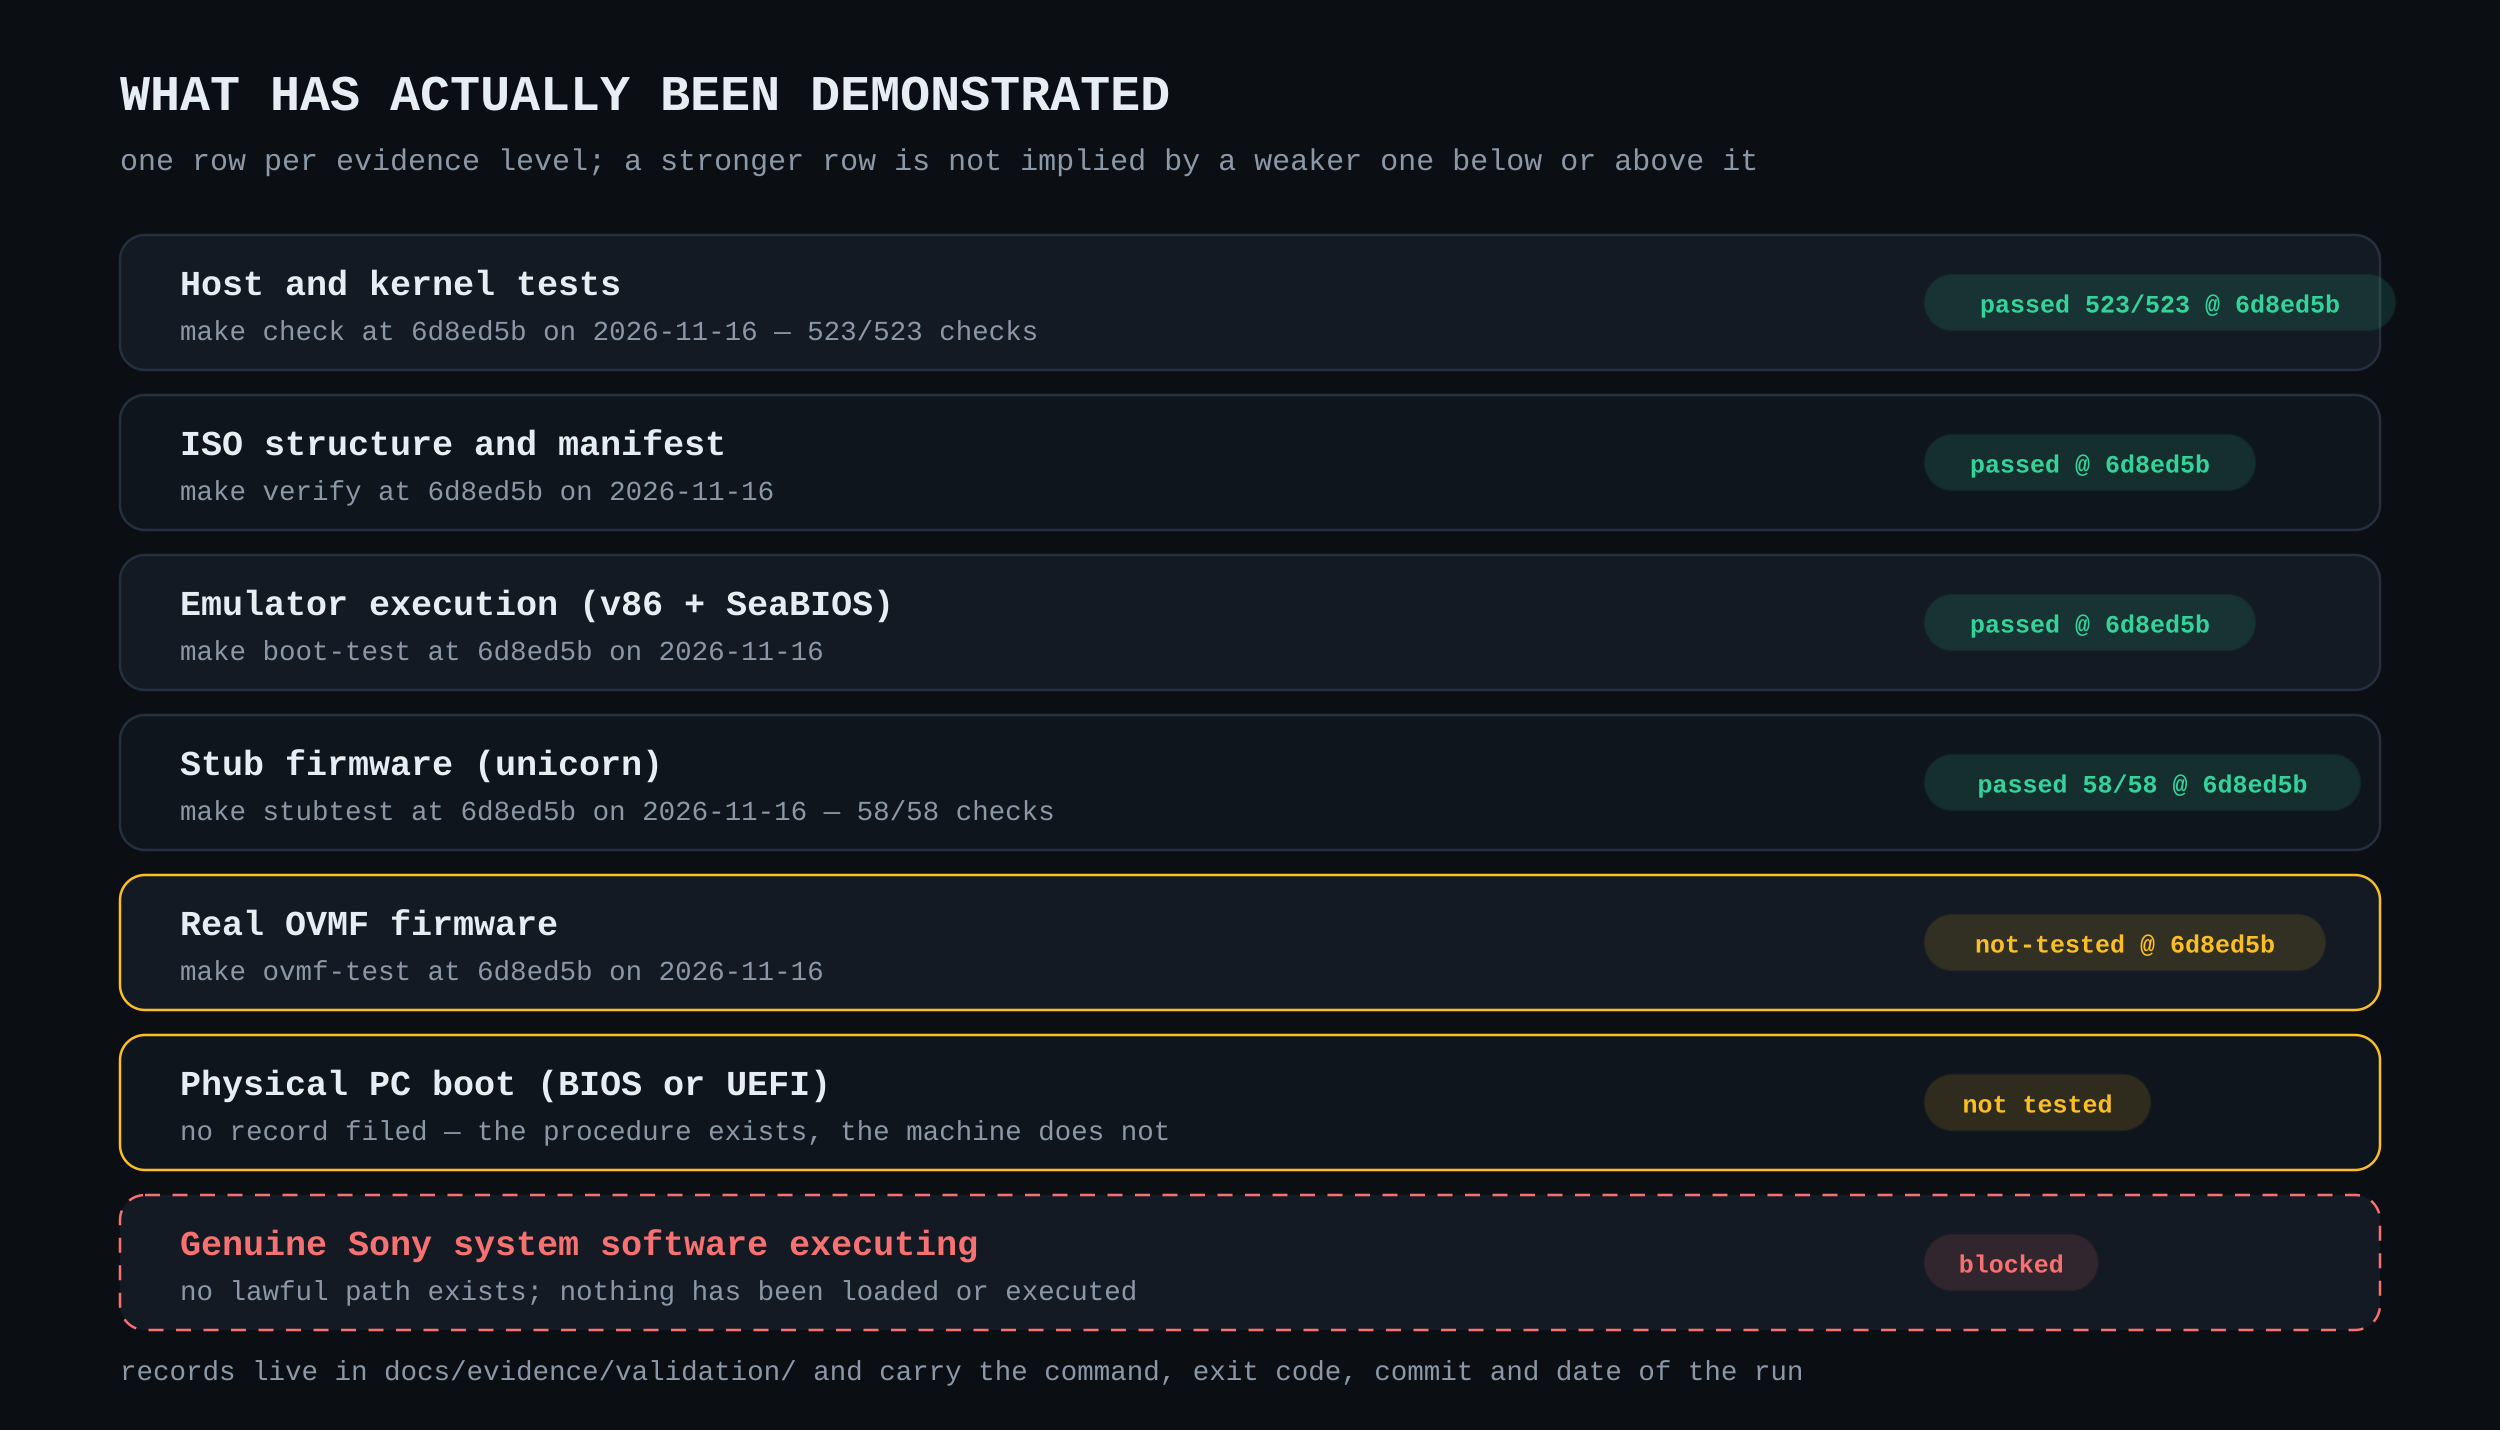
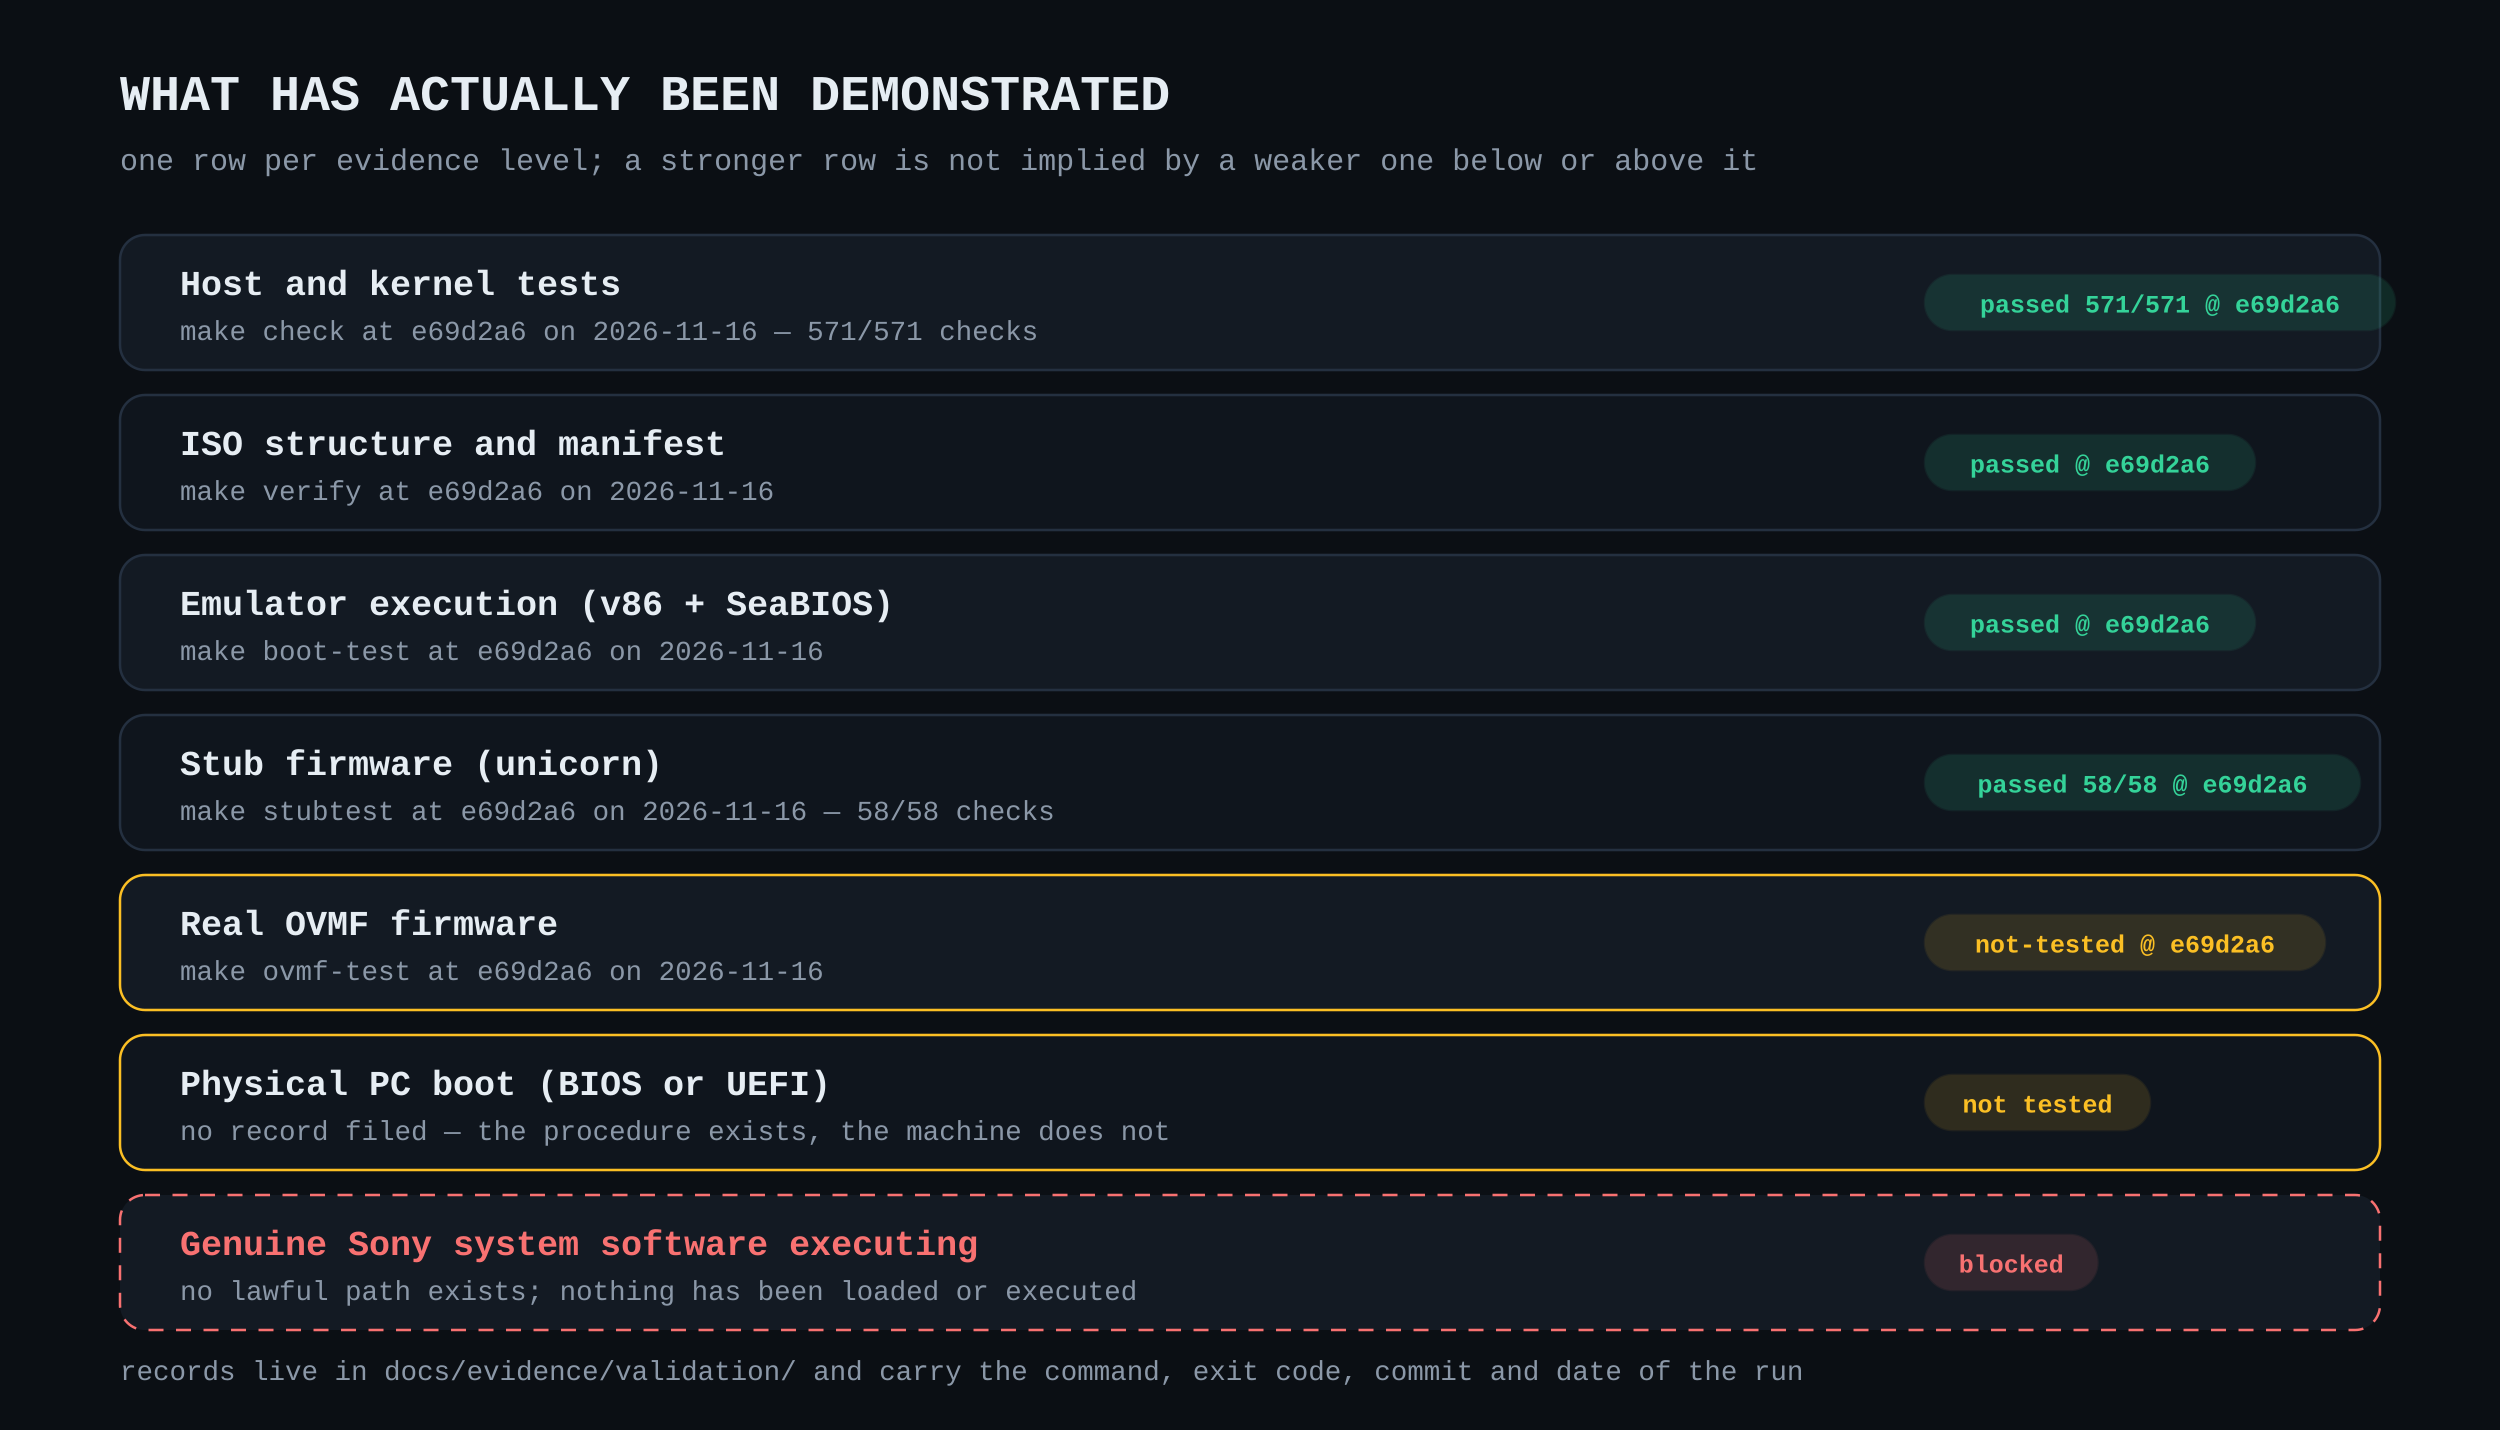
<svg xmlns="http://www.w3.org/2000/svg" width="1000" height="572" viewBox="0 0 1000 572" role="img" aria-labelledby="t d">
  <rect width="1000" height="572" fill="#0b0f14" />
  <text x="48" y="44" font-family="'JetBrains Mono','SFMono-Regular',Consolas,'Liberation Mono',Menlo,monospace" font-size="20" fill="#e6edf3" font-weight="bold" text-anchor="start">WHAT HAS ACTUALLY BEEN DEMONSTRATED</text>
  <text x="48" y="68" font-family="'JetBrains Mono','SFMono-Regular',Consolas,'Liberation Mono',Menlo,monospace" font-size="12" fill="#8b98a8" font-weight="normal" text-anchor="start">one row per evidence level; a stronger row is not implied by a weaker one below or above it</text>
  <rect x="48" y="94" width="904" height="54" rx="10" fill="#131a23" stroke="#243040" />
  <text x="72" y="118" font-family="'JetBrains Mono','SFMono-Regular',Consolas,'Liberation Mono',Menlo,monospace" font-size="14" fill="#e6edf3" font-weight="bold" text-anchor="start">Host and kernel tests</text>
-   <text x="72" y="136" font-family="'JetBrains Mono','SFMono-Regular',Consolas,'Liberation Mono',Menlo,monospace" font-size="11" fill="#8b98a8" font-weight="normal" text-anchor="start">make check at 6d8ed5b on 2026-11-16 — 523/523 checks</text>
+   <text x="72" y="136" font-family="'JetBrains Mono','SFMono-Regular',Consolas,'Liberation Mono',Menlo,monospace" font-size="11" fill="#8b98a8" font-weight="normal" text-anchor="start">make check at e69d2a6 on 2026-11-16 — 571/571 checks</text>
  <rect x="770" y="110" width="188" height="22" rx="11" fill="#34d399" opacity="0.14" stroke="#34d399" stroke-opacity="0.55" />
-   <text x="864.0" y="125" font-family="'JetBrains Mono','SFMono-Regular',Consolas,'Liberation Mono',Menlo,monospace" font-size="10" fill="#34d399" font-weight="bold" text-anchor="middle">passed 523/523 @ 6d8ed5b</text>
+   <text x="864.0" y="125" font-family="'JetBrains Mono','SFMono-Regular',Consolas,'Liberation Mono',Menlo,monospace" font-size="10" fill="#34d399" font-weight="bold" text-anchor="middle">passed 571/571 @ e69d2a6</text>
  <rect x="48" y="158" width="904" height="54" rx="10" fill="#0f151d" stroke="#243040" />
  <text x="72" y="182" font-family="'JetBrains Mono','SFMono-Regular',Consolas,'Liberation Mono',Menlo,monospace" font-size="14" fill="#e6edf3" font-weight="bold" text-anchor="start">ISO structure and manifest</text>
-   <text x="72" y="200" font-family="'JetBrains Mono','SFMono-Regular',Consolas,'Liberation Mono',Menlo,monospace" font-size="11" fill="#8b98a8" font-weight="normal" text-anchor="start">make verify at 6d8ed5b on 2026-11-16</text>
+   <text x="72" y="200" font-family="'JetBrains Mono','SFMono-Regular',Consolas,'Liberation Mono',Menlo,monospace" font-size="11" fill="#8b98a8" font-weight="normal" text-anchor="start">make verify at e69d2a6 on 2026-11-16</text>
  <rect x="770" y="174" width="132" height="22" rx="11" fill="#34d399" opacity="0.14" stroke="#34d399" stroke-opacity="0.55" />
-   <text x="836.0" y="189" font-family="'JetBrains Mono','SFMono-Regular',Consolas,'Liberation Mono',Menlo,monospace" font-size="10" fill="#34d399" font-weight="bold" text-anchor="middle">passed @ 6d8ed5b</text>
+   <text x="836.0" y="189" font-family="'JetBrains Mono','SFMono-Regular',Consolas,'Liberation Mono',Menlo,monospace" font-size="10" fill="#34d399" font-weight="bold" text-anchor="middle">passed @ e69d2a6</text>
  <rect x="48" y="222" width="904" height="54" rx="10" fill="#131a23" stroke="#243040" />
  <text x="72" y="246" font-family="'JetBrains Mono','SFMono-Regular',Consolas,'Liberation Mono',Menlo,monospace" font-size="14" fill="#e6edf3" font-weight="bold" text-anchor="start">Emulator execution (v86 + SeaBIOS)</text>
-   <text x="72" y="264" font-family="'JetBrains Mono','SFMono-Regular',Consolas,'Liberation Mono',Menlo,monospace" font-size="11" fill="#8b98a8" font-weight="normal" text-anchor="start">make boot-test at 6d8ed5b on 2026-11-16</text>
+   <text x="72" y="264" font-family="'JetBrains Mono','SFMono-Regular',Consolas,'Liberation Mono',Menlo,monospace" font-size="11" fill="#8b98a8" font-weight="normal" text-anchor="start">make boot-test at e69d2a6 on 2026-11-16</text>
  <rect x="770" y="238" width="132" height="22" rx="11" fill="#34d399" opacity="0.14" stroke="#34d399" stroke-opacity="0.55" />
-   <text x="836.0" y="253" font-family="'JetBrains Mono','SFMono-Regular',Consolas,'Liberation Mono',Menlo,monospace" font-size="10" fill="#34d399" font-weight="bold" text-anchor="middle">passed @ 6d8ed5b</text>
+   <text x="836.0" y="253" font-family="'JetBrains Mono','SFMono-Regular',Consolas,'Liberation Mono',Menlo,monospace" font-size="10" fill="#34d399" font-weight="bold" text-anchor="middle">passed @ e69d2a6</text>
  <rect x="48" y="286" width="904" height="54" rx="10" fill="#0f151d" stroke="#243040" />
  <text x="72" y="310" font-family="'JetBrains Mono','SFMono-Regular',Consolas,'Liberation Mono',Menlo,monospace" font-size="14" fill="#e6edf3" font-weight="bold" text-anchor="start">Stub firmware (unicorn)</text>
-   <text x="72" y="328" font-family="'JetBrains Mono','SFMono-Regular',Consolas,'Liberation Mono',Menlo,monospace" font-size="11" fill="#8b98a8" font-weight="normal" text-anchor="start">make stubtest at 6d8ed5b on 2026-11-16 — 58/58 checks</text>
+   <text x="72" y="328" font-family="'JetBrains Mono','SFMono-Regular',Consolas,'Liberation Mono',Menlo,monospace" font-size="11" fill="#8b98a8" font-weight="normal" text-anchor="start">make stubtest at e69d2a6 on 2026-11-16 — 58/58 checks</text>
  <rect x="770" y="302" width="174" height="22" rx="11" fill="#34d399" opacity="0.14" stroke="#34d399" stroke-opacity="0.55" />
-   <text x="857.0" y="317" font-family="'JetBrains Mono','SFMono-Regular',Consolas,'Liberation Mono',Menlo,monospace" font-size="10" fill="#34d399" font-weight="bold" text-anchor="middle">passed 58/58 @ 6d8ed5b</text>
+   <text x="857.0" y="317" font-family="'JetBrains Mono','SFMono-Regular',Consolas,'Liberation Mono',Menlo,monospace" font-size="10" fill="#34d399" font-weight="bold" text-anchor="middle">passed 58/58 @ e69d2a6</text>
  <rect x="48" y="350" width="904" height="54" rx="10" fill="#131a23" stroke="#fbbf24" />
  <text x="72" y="374" font-family="'JetBrains Mono','SFMono-Regular',Consolas,'Liberation Mono',Menlo,monospace" font-size="14" fill="#e6edf3" font-weight="bold" text-anchor="start">Real OVMF firmware</text>
-   <text x="72" y="392" font-family="'JetBrains Mono','SFMono-Regular',Consolas,'Liberation Mono',Menlo,monospace" font-size="11" fill="#8b98a8" font-weight="normal" text-anchor="start">make ovmf-test at 6d8ed5b on 2026-11-16</text>
+   <text x="72" y="392" font-family="'JetBrains Mono','SFMono-Regular',Consolas,'Liberation Mono',Menlo,monospace" font-size="11" fill="#8b98a8" font-weight="normal" text-anchor="start">make ovmf-test at e69d2a6 on 2026-11-16</text>
  <rect x="770" y="366" width="160" height="22" rx="11" fill="#fbbf24" opacity="0.14" stroke="#fbbf24" stroke-opacity="0.55" />
-   <text x="850.0" y="381" font-family="'JetBrains Mono','SFMono-Regular',Consolas,'Liberation Mono',Menlo,monospace" font-size="10" fill="#fbbf24" font-weight="bold" text-anchor="middle">not-tested @ 6d8ed5b</text>
+   <text x="850.0" y="381" font-family="'JetBrains Mono','SFMono-Regular',Consolas,'Liberation Mono',Menlo,monospace" font-size="10" fill="#fbbf24" font-weight="bold" text-anchor="middle">not-tested @ e69d2a6</text>
  <rect x="48" y="414" width="904" height="54" rx="10" fill="#0f151d" stroke="#fbbf24" />
  <text x="72" y="438" font-family="'JetBrains Mono','SFMono-Regular',Consolas,'Liberation Mono',Menlo,monospace" font-size="14" fill="#e6edf3" font-weight="bold" text-anchor="start">Physical PC boot (BIOS or UEFI)</text>
  <text x="72" y="456" font-family="'JetBrains Mono','SFMono-Regular',Consolas,'Liberation Mono',Menlo,monospace" font-size="11" fill="#8b98a8" font-weight="normal" text-anchor="start">no record filed — the procedure exists, the machine does not</text>
  <rect x="770" y="430" width="90" height="22" rx="11" fill="#fbbf24" opacity="0.14" stroke="#fbbf24" stroke-opacity="0.55" />
  <text x="815.0" y="445" font-family="'JetBrains Mono','SFMono-Regular',Consolas,'Liberation Mono',Menlo,monospace" font-size="10" fill="#fbbf24" font-weight="bold" text-anchor="middle">not tested</text>
  <rect x="48" y="478" width="904" height="54" rx="10" fill="#131a23" stroke="#f87171" stroke-dasharray="6 5" />
  <text x="72" y="502" font-family="'JetBrains Mono','SFMono-Regular',Consolas,'Liberation Mono',Menlo,monospace" font-size="14" fill="#f87171" font-weight="bold" text-anchor="start">Genuine Sony system software executing</text>
  <text x="72" y="520" font-family="'JetBrains Mono','SFMono-Regular',Consolas,'Liberation Mono',Menlo,monospace" font-size="11" fill="#8b98a8" font-weight="normal" text-anchor="start">no lawful path exists; nothing has been loaded or executed</text>
  <rect x="770" y="494" width="69" height="22" rx="11" fill="#f87171" opacity="0.14" stroke="#f87171" stroke-opacity="0.55" />
  <text x="804.5" y="509" font-family="'JetBrains Mono','SFMono-Regular',Consolas,'Liberation Mono',Menlo,monospace" font-size="10" fill="#f87171" font-weight="bold" text-anchor="middle">blocked</text>
  <text x="48" y="552" font-family="'JetBrains Mono','SFMono-Regular',Consolas,'Liberation Mono',Menlo,monospace" font-size="11" fill="#8b98a8" font-weight="normal" text-anchor="start">records live in docs/evidence/validation/ and carry the command, exit code, commit and date of the run</text>
</svg>
